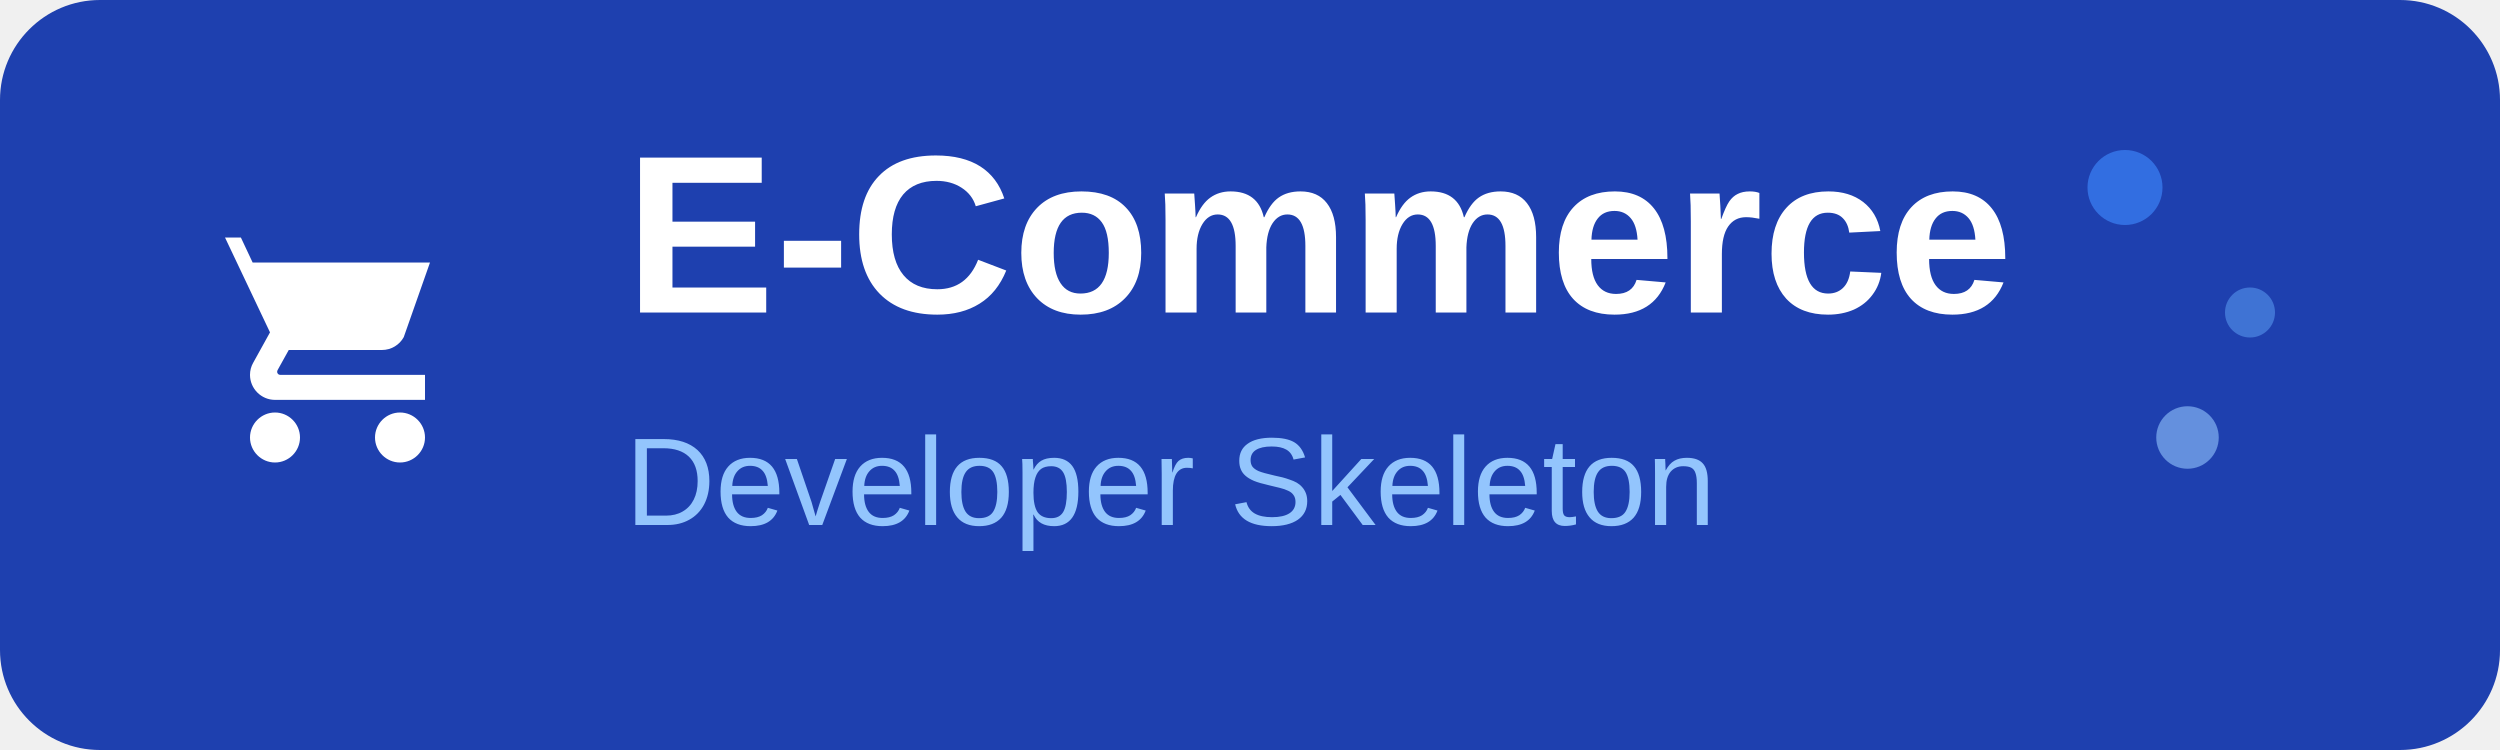
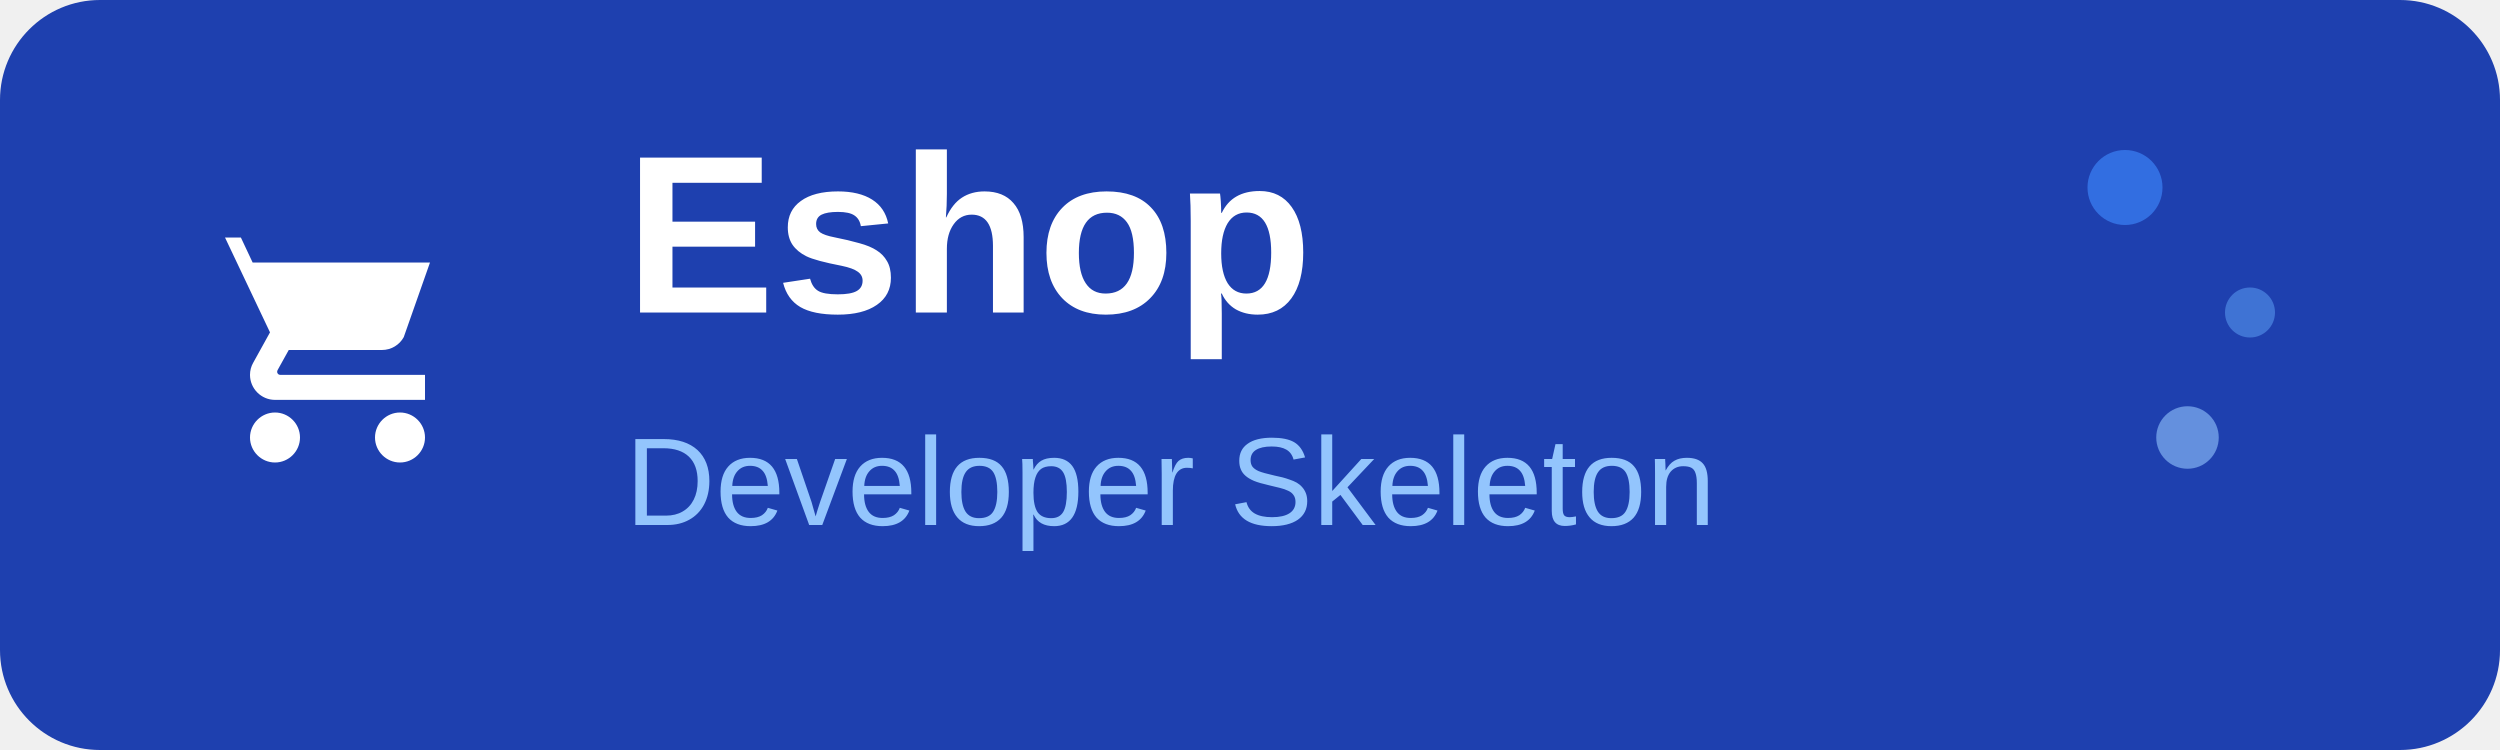
<svg xmlns="http://www.w3.org/2000/svg" width="200" height="60" viewBox="0 0 200 60">
  <rect width="200" height="60" rx="8" fill="#1e40af" />
  <g transform="translate(15, 15)">
    <path d="M7 18c-1.1 0-2 .9-2 2s.9 2 2 2 2-.9 2-2-.9-2-2-2zM1 2v2h2l3.6 7.59-1.35 2.44c-.16.28-.25.61-.25.96 0 1.1.9 2 2 2h12v-2H7.42c-.14 0-.25-.11-.25-.25l.03-.12L8.1 13h7.45c.75 0 1.41-.41 1.75-1.03L19.4 6H5.21l-.94-2H1zm16 16c-1.1 0-2 .9-2 2s.9 2 2 2 2-.9 2-2-.9-2-2-2z" fill="white" />
  </g>
-   <text x="50" y="25" font-family="Arial, sans-serif" font-size="18" font-weight="bold" fill="white">E-Commerce</text>
+   <text x="50" y="25" font-family="Arial, sans-serif" font-size="18" font-weight="bold" fill="white">Eshop</text>
  <text x="50" y="42" font-family="Arial, sans-serif" font-size="10" fill="#93c5fd">Developer Skeleton</text>
  <circle cx="170" cy="15" r="3" fill="#3b82f6" opacity="0.7" />
  <circle cx="180" cy="25" r="2" fill="#60a5fa" opacity="0.5" />
  <circle cx="175" cy="35" r="2.5" fill="#93c5fd" opacity="0.6" />
</svg>
